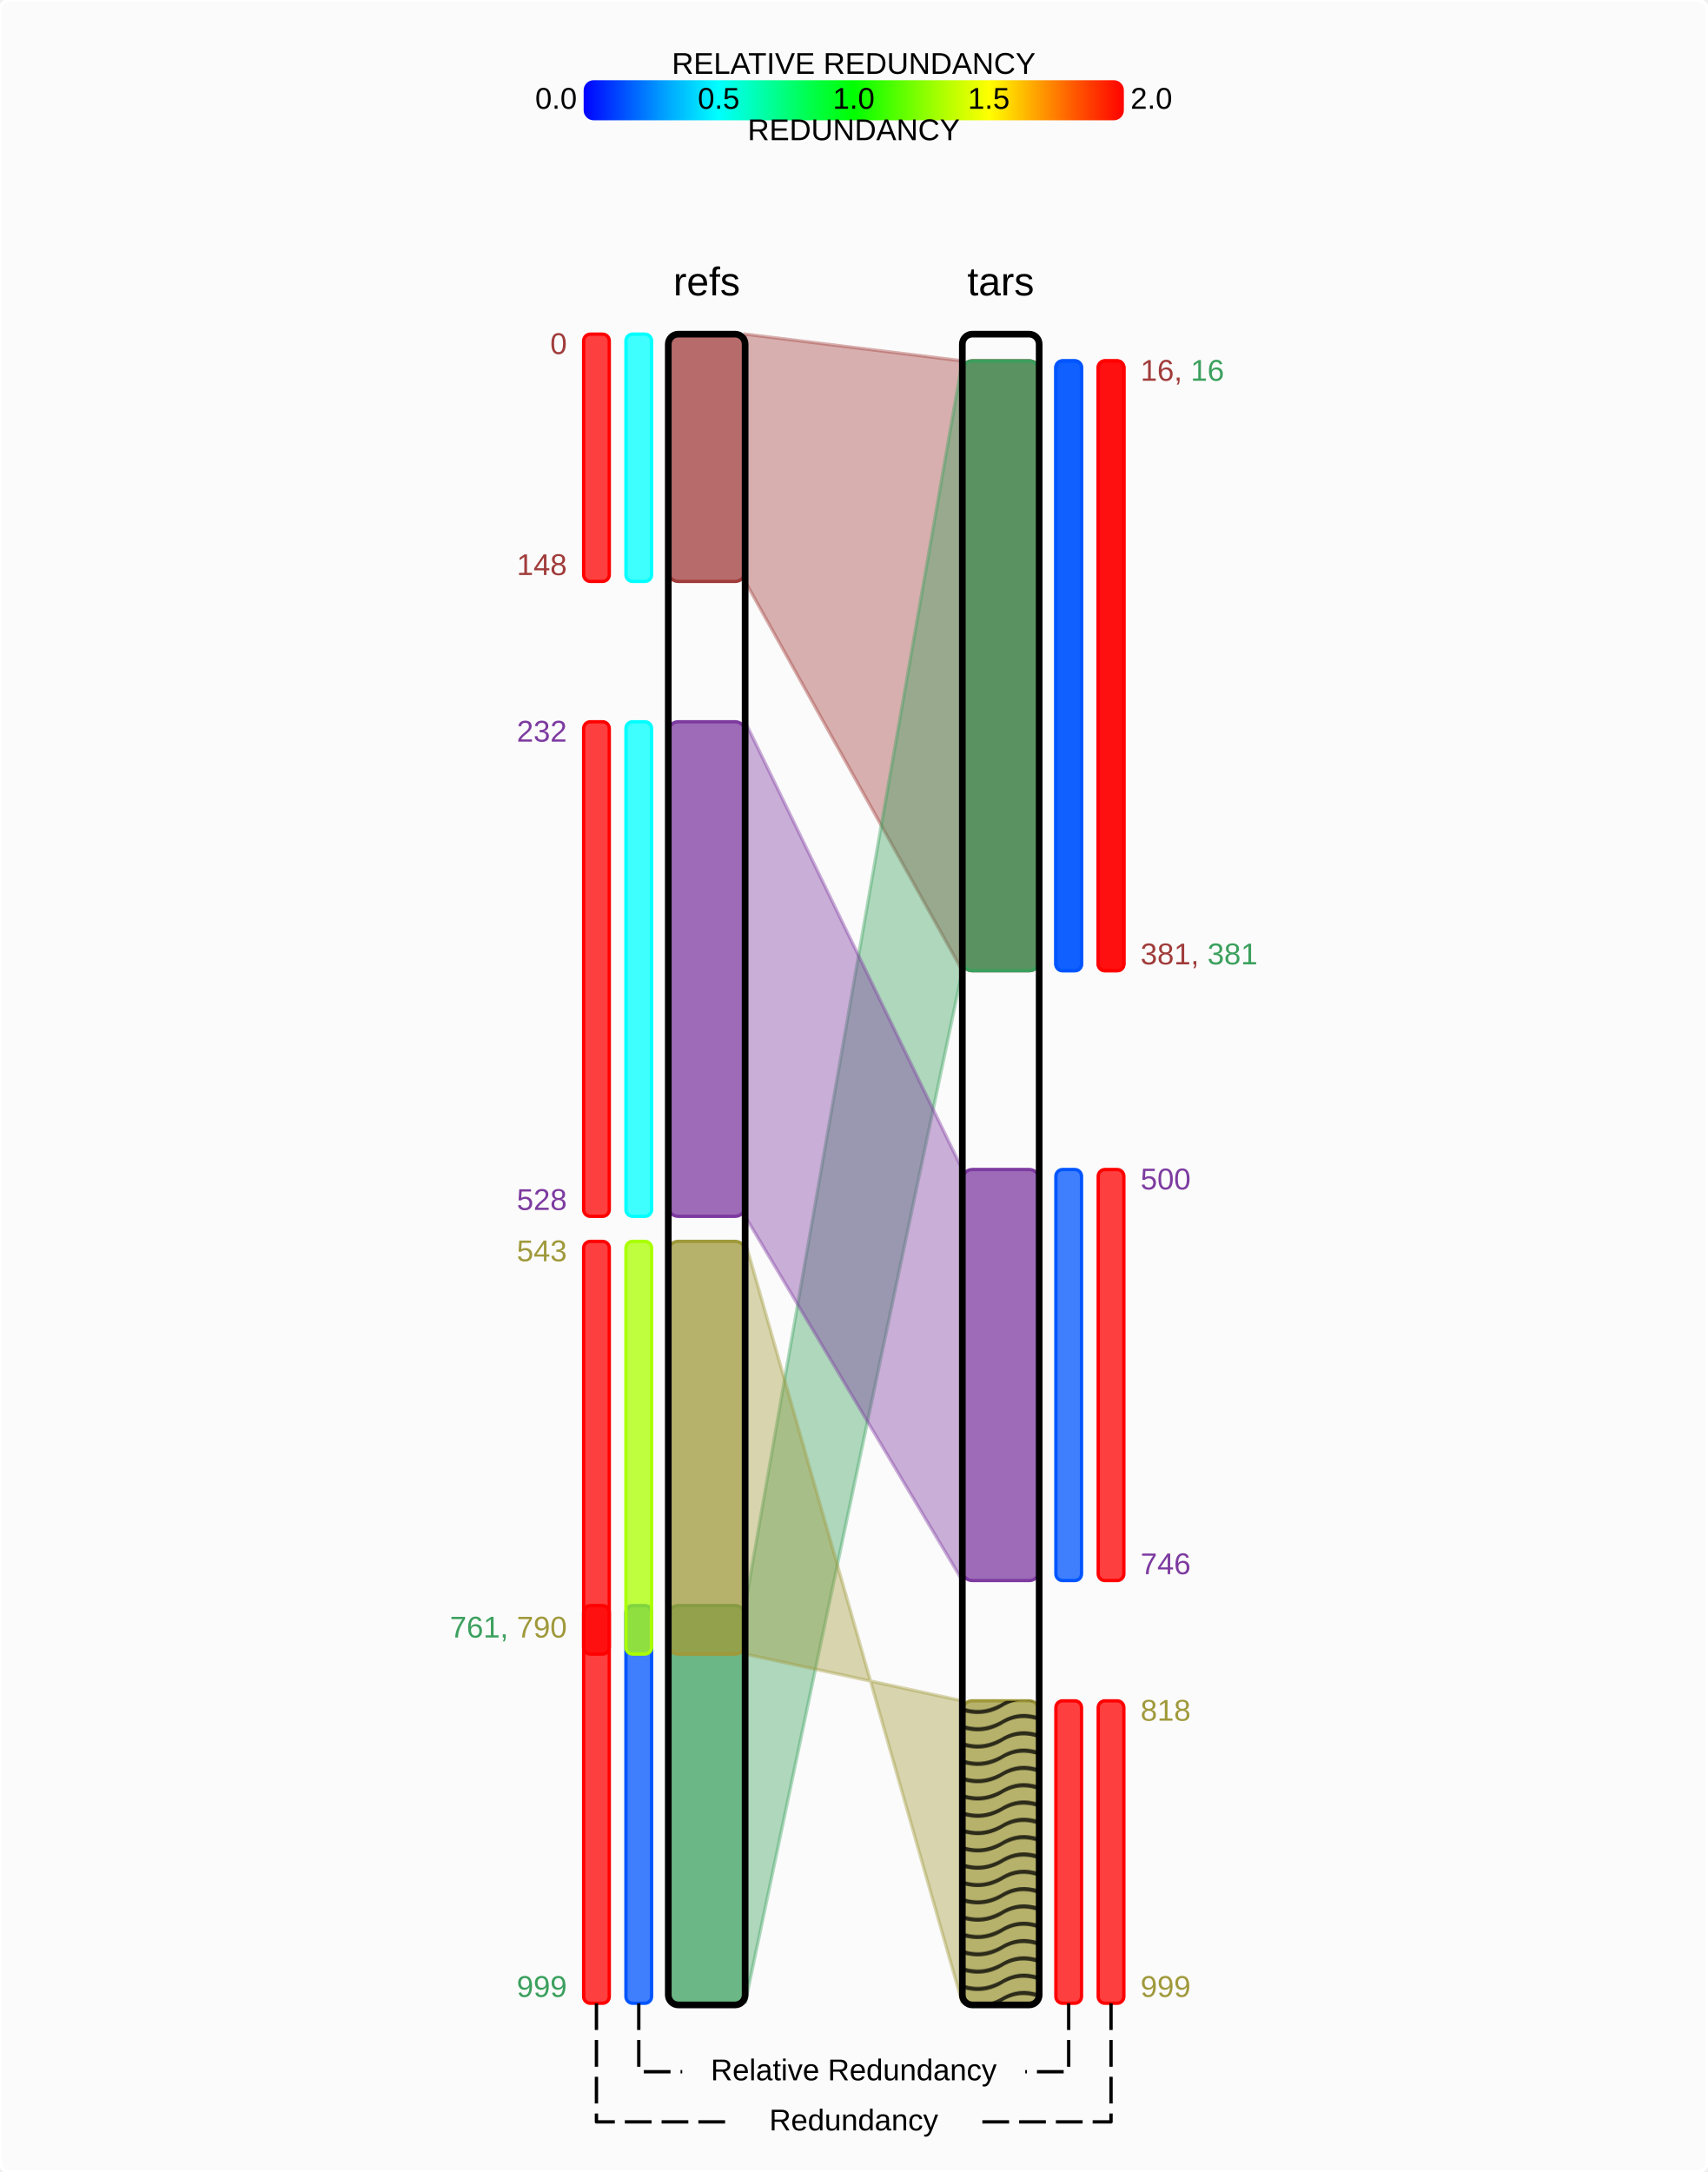
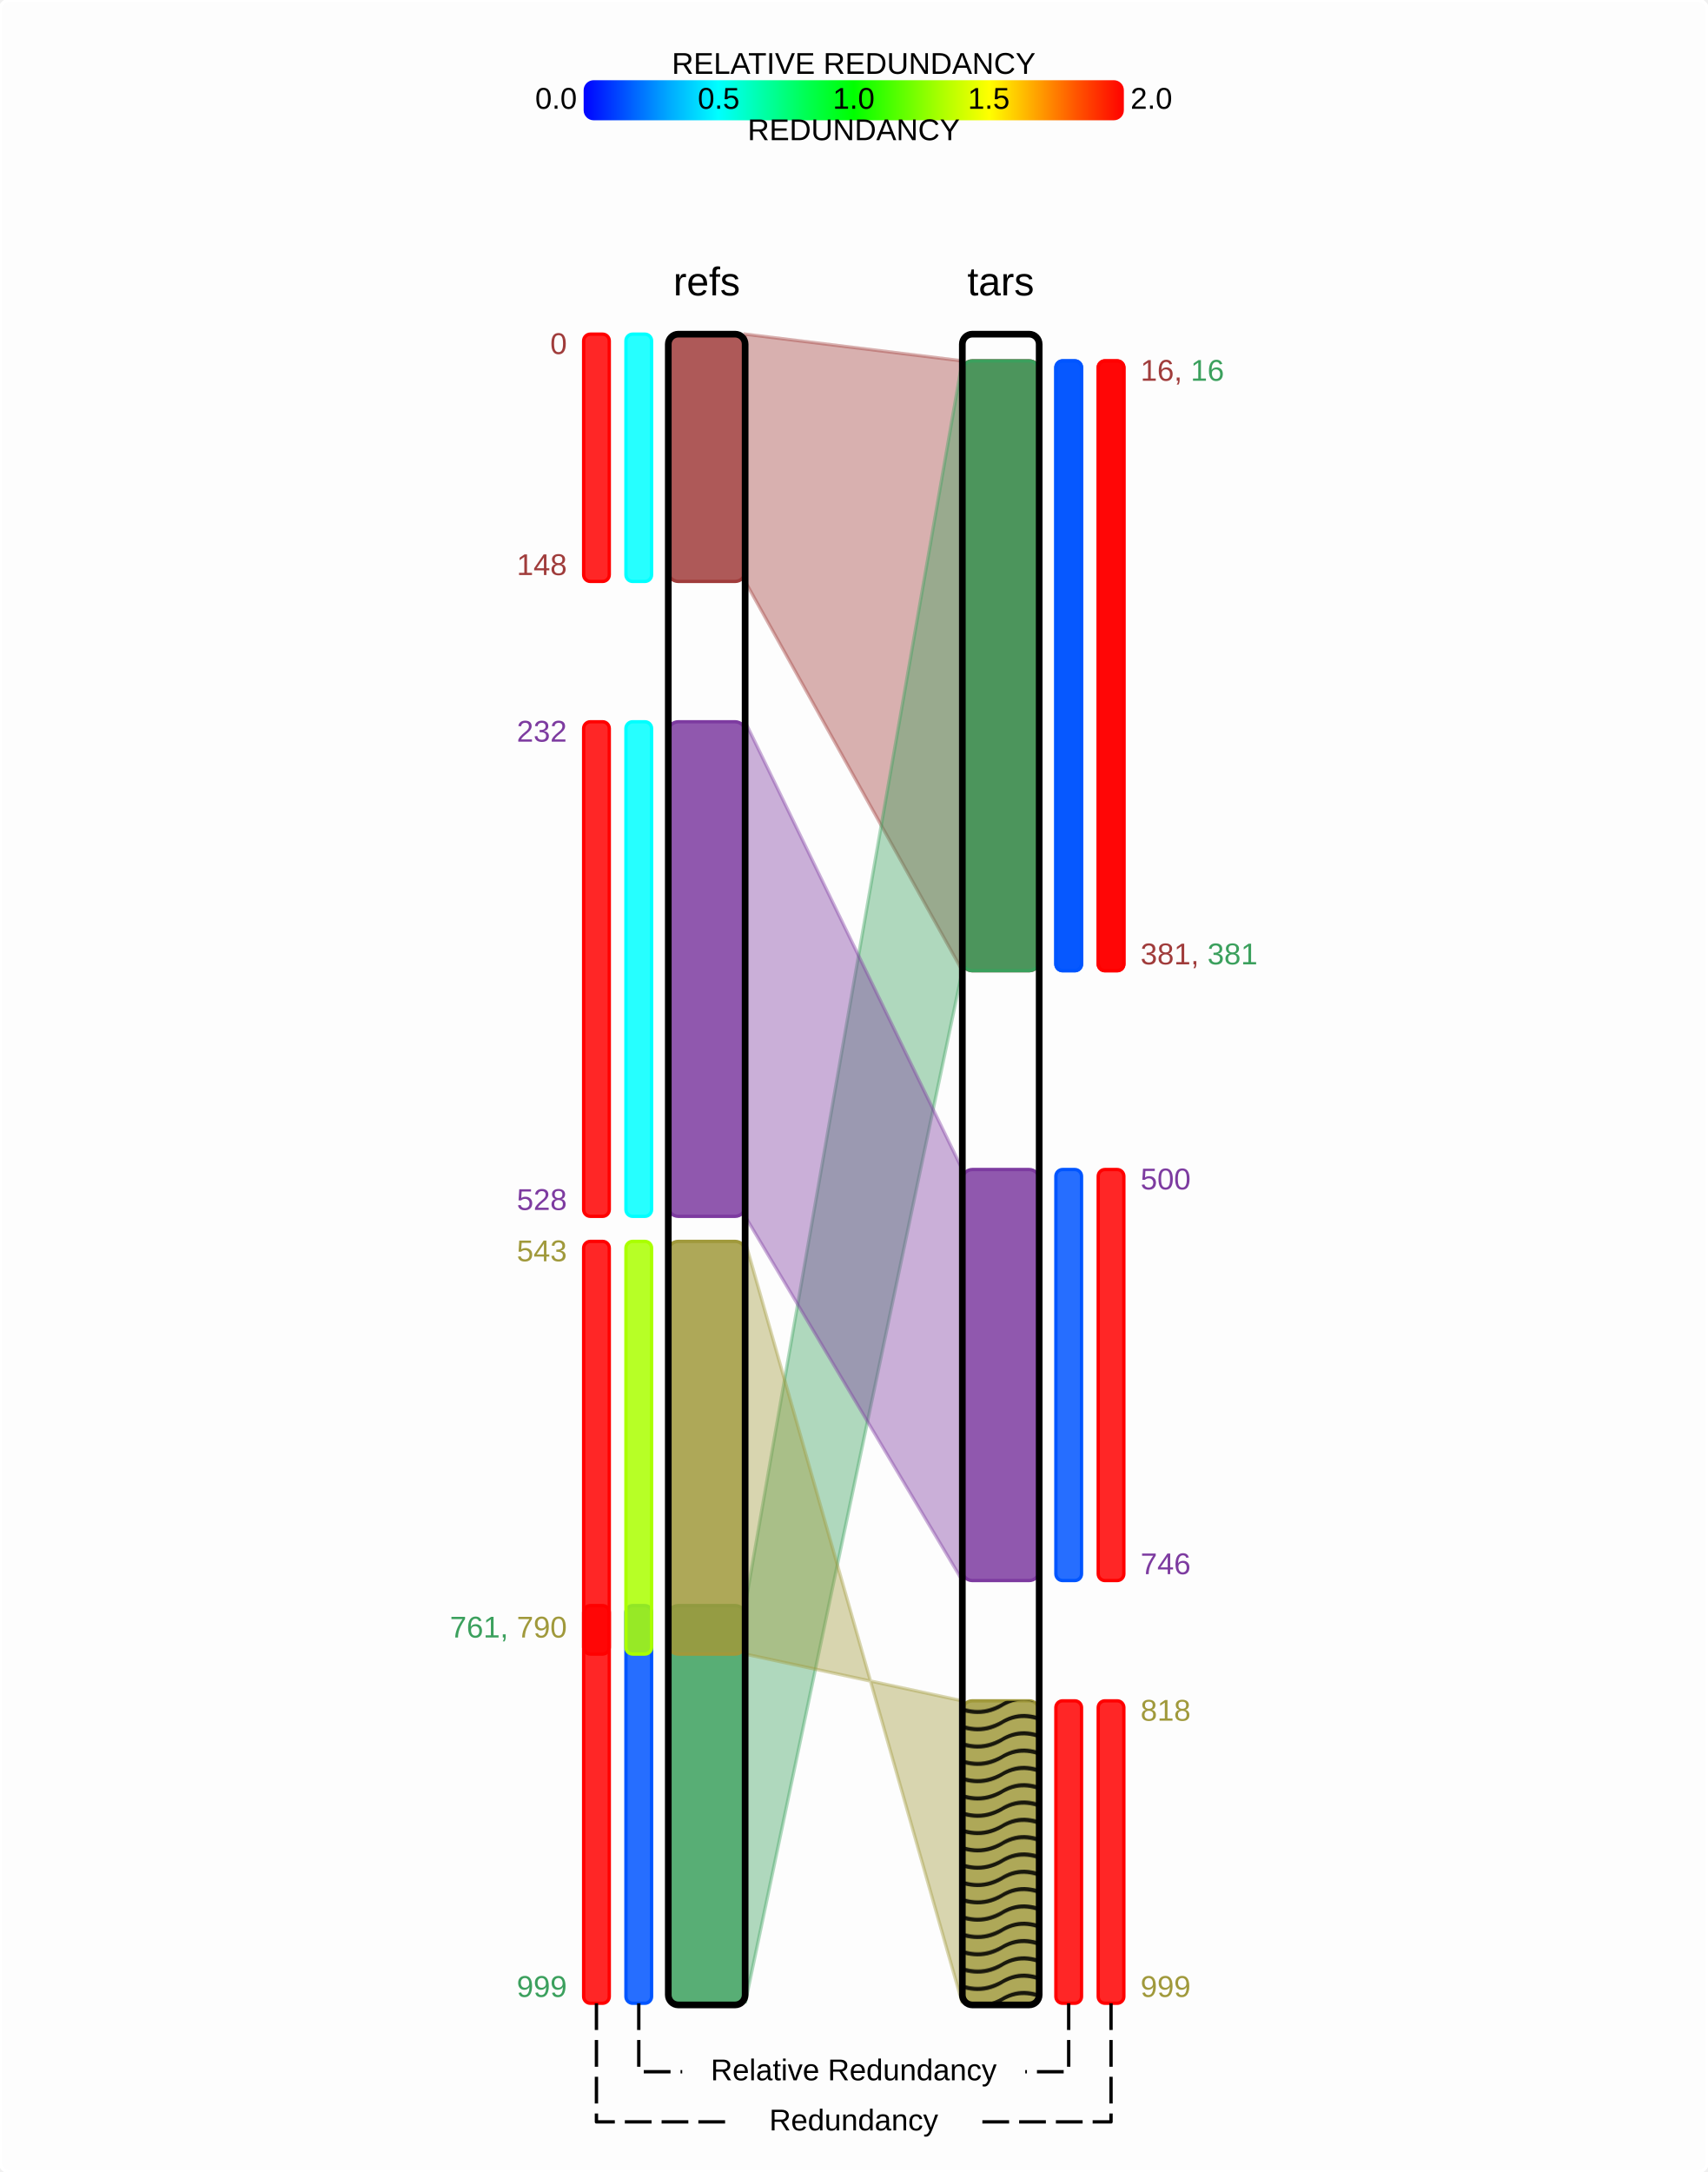
<svg xmlns="http://www.w3.org/2000/svg" width="511" height="650" id="svg2" version="1.1">
  <g id="layer1">
    <defs id="defs6211">
      <pattern id="Polkadots-large" patternTransform="translate(0,0)scale(10,10)" height="10" width="10" patternUnits="userSpaceOnUse">
        <circle id="circle4936" r="0.45" cy="0.810" cx="2.567" style="fill:black;stroke:none" />
        <circle id="circle4938" r="0.45" cy="2.33" cx="3.048" style="fill:black;stroke:none" />
        <circle id="circle4940" r="0.45" cy="2.415" cx="4.418" style="fill:black;stroke:none" />
        <circle id="circle4942" r="0.45" cy="3.029" cx="1.844" style="fill:black;stroke:none" />
        <circle id="circle4944" r="0.45" cy="1.363" cx="6.08" style="fill:black;stroke:none" />
        <circle id="circle4946" r="0.45" cy="4.413" cx="5.819" style="fill:black;stroke:none" />
        <circle id="circle4948" r="0.45" cy="4.048" cx="4.305" style="fill:black;stroke:none" />
        <circle id="circle4950" r="0.45" cy="3.045" cx="5.541" style="fill:black;stroke:none" />
        <circle id="circle4952" r="0.45" cy="5.527" cx="4.785" style="fill:black;stroke:none" />
        <circle id="circle4954" r="0.45" cy="5.184" cx="2.667" style="fill:black;stroke:none" />
        <circle id="circle4956" r="0.45" cy="1.448" cx="7.965" style="fill:black;stroke:none" />
        <circle id="circle4958" r="0.45" cy="5.049" cx="7.047" style="fill:black;stroke:none" />
        <circle id="circle4960" r="0.45" cy="0.895" cx="4.340" style="fill:black;stroke:none" />
        <circle id="circle4962" r="0.45" cy="0.340" cx="7.125" style="fill:black;stroke:none" />
        <circle id="circle4964" r="0.45" cy="1.049" cx="9.553" style="fill:black;stroke:none" />
        <circle id="circle4966" r="0.45" cy="2.689" cx="7.006" style="fill:black;stroke:none" />
        <circle id="circle4968" r="0.45" cy="2.689" cx="8.909" style="fill:black;stroke:none" />
        <circle id="circle4970" r="0.45" cy="4.407" cx="9.315" style="fill:black;stroke:none" />
        <circle id="circle4972" r="0.45" cy="3.870" cx="7.820" style="fill:black;stroke:none" />
        <circle id="circle4974" r="0.45" cy="5.948" cx="8.270" style="fill:black;stroke:none" />
        <circle id="circle4976" r="0.45" cy="7.428" cx="7.973" style="fill:black;stroke:none" />
        <circle id="circle4978" r="0.45" cy="8.072" cx="9.342" style="fill:black;stroke:none" />
        <circle id="circle4980" r="0.45" cy="9.315" cx="8.206" style="fill:black;stroke:none" />
        <circle id="circle4982" r="0.45" cy="9.475" cx="9.682" style="fill:black;stroke:none" />
        <circle id="circle4984" r="0.45" cy="6.186" cx="9.688" style="fill:black;stroke:none" />
        <circle id="circle4986" r="0.45" cy="6.296" cx="3.379" style="fill:black;stroke:none" />
        <circle id="circle4988" r="0.45" cy="8.204" cx="2.871" style="fill:black;stroke:none" />
        <circle id="circle4990" r="0.45" cy="8.719" cx="4.59" style="fill:black;stroke:none" />
        <circle id="circle4992" r="0.45" cy="9.671" cx="3.181" style="fill:black;stroke:none" />
        <circle id="circle4994" r="0.45" cy="7.315" cx="5.734" style="fill:black;stroke:none" />
        <circle id="circle4996" r="0.45" cy="6.513" cx="6.707" style="fill:black;stroke:none" />
        <circle id="circle4998" r="0.45" cy="9.670" cx="5.730" style="fill:black;stroke:none" />
        <circle id="circle5000" r="0.45" cy="8.373" cx="6.535" style="fill:black;stroke:none" />
        <circle id="circle5002" r="0.45" cy="7.154" cx="4.37" style="fill:black;stroke:none" />
        <circle id="circle5004" r="0.45" cy="7.25" cx="0.622" style="fill:black;stroke:none" />
        <circle id="circle5006" r="0.45" cy="5.679" cx="0.831" style="fill:black;stroke:none" />
        <circle id="circle5008" r="0.45" cy="8.519" cx="1.257" style="fill:black;stroke:none" />
        <circle id="circle5010" r="0.45" cy="6.877" cx="1.989" style="fill:black;stroke:none" />
        <circle id="circle5012" r="0.45" cy="3.181" cx="0.374" style="fill:black;stroke:none" />
        <circle id="circle5014" r="0.45" cy="1.664" cx="1.166" style="fill:black;stroke:none" />
        <circle id="circle5016" r="0.45" cy="0.093" cx="1.151" style="fill:black;stroke:none" />
        <circle id="circle5018" r="0.45" cy="10.093" cx="1.151" style="fill:black;stroke:none" />
        <circle id="circle5020" r="0.45" cy="4.451" cx="1.302" style="fill:black;stroke:none" />
        <circle id="circle5022" r="0.45" cy="3.763" cx="3.047" style="fill:black;stroke:none" />
      </pattern>
    </defs>
    <defs id="ffff">
      <pattern id="Wavy" height="5.181" width="30.0" patternUnits="userSpaceOnUse">
        <path id="path5114" d="M 7.597,0.061 C 5.079,-0.187 2.656,0.302 -0.01,1.788 L -0.01,3.061 C 2.773,1.431 5.173,1.052 7.472,1.280 C 9.770,1.508 11.969,2.361 14.253,3.218 C 18.820,4.931 23.804,6.676 30.066,3.061 L 30.062,1.788 C 23.622,5.497 19.246,3.770 14.691,2.061 C 12.413,1.207 10.115,0.311 7.597,0.061 z " style="fill:black;stroke:none;" />
      </pattern>
    </defs>
    <defs id="ffff">
      <pattern id="WavyWhite" height="5.181" width="30.0" patternUnits="userSpaceOnUse">
        <path id="path5114" d="M 7.597,0.061 C 5.079,-0.187 2.656,0.302 -0.01,1.788 L -0.01,3.061 C 2.773,1.431 5.173,1.052 7.472,1.280 C 9.770,1.508 11.969,2.361 14.253,3.218 C 18.820,4.931 23.804,6.676 30.066,3.061 L 30.062,1.788 C 23.622,5.497 19.246,3.770 14.691,2.061 C 12.413,1.207 10.115,0.311 7.597,0.061 z " style="fill:white;stroke:none;" />
      </pattern>
    </defs>
    <defs id="defs6219">
      <pattern id="xtrace" height="20.0" width="20.0" patternUnits="userSpaceOnUse">
        <path style="fill:#000000;stroke:#000000;stroke-width:0.30;stroke-linecap:butt;stroke-linejoin:miter;stroke-opacity:1;stroke-miterlimit:0;stroke-dasharray:none;fill-opacity:1" d="m 0.0,10.0 25,-25.0 0,5 -25,25 z" id="path7213" />
        <path style="fill:#000000;fill-opacity:1;stroke:#000000;stroke-width:0.30;stroke-linecap:butt;stroke-linejoin:miter;stroke-miterlimit:0;stroke-opacity:1;stroke-dasharray:none" d="m 0.0,30.0 25,-25.0 0,5 -25,25 z" id="path7213-8" />
        <path style="fill:#000000;fill-opacity:1;stroke:#000000;stroke-width:0.30;stroke-linecap:butt;stroke-linejoin:miter;stroke-miterlimit:0;stroke-opacity:1;stroke-dasharray:none" d="m 0.0,50.0 25,-25.0 0,5 -25,25 z" id="path7213-9" />
        <path style="fill:#000000;fill-opacity:1;stroke:#000000;stroke-width:0.30;stroke-linecap:butt;stroke-linejoin:miter;stroke-miterlimit:0;stroke-opacity:1;stroke-dasharray:none" d="m 0.0,70.0 25,-25.0 0,5 -25,25 z" id="path7213-10" />
        <path style="fill:#000000;fill-opacity:1;stroke:#000000;stroke-width:0.30;stroke-linecap:butt;stroke-linejoin:miter;stroke-miterlimit:0;stroke-opacity:1;stroke-dasharray:none" d="m 0.0,90.0 25,-25.0 0,5 -25,25 z" id="path7213-11" />
        <path style="fill:#000000;fill-opacity:1;stroke:#000000;stroke-width:0.30;stroke-linecap:butt;stroke-linejoin:miter;stroke-miterlimit:0;stroke-opacity:1;stroke-dasharray:none" d="m m 0.0,110.0 25,-25.0 0,05 -25,25 z" id="path7213-12" />
      </pattern>
    </defs>
    <defs id="defs4">
      <pattern id="dallas" patternTransform="translate(106.5938,206.9062)" height="4.75" width="4.75" patternUnits="userSpaceOnUse">
        <path style="fill:none;stroke:#000000;stroke-width:1;stroke-linecap:butt;stroke-linejoin:miter;stroke-miterlimit:0;stroke-opacity:1;stroke-dasharray:none" d="m -0.008,2.376 4.763,0" id="path2985" />
        <path style="fill:none;stroke:#000000;stroke-width:1;stroke-linecap:butt;stroke-linejoin:miter;stroke-miterlimit:0;stroke-opacity:1;stroke-dasharray:none" d="m 2.373,-0.006 0,4.763" id="path2985-1" />
      </pattern>
    </defs>
    <defs id="defs4">
      <pattern id="lineX" patternTransform="translate(106.5938,206.9062)" height="4.75" width="4.75" patternUnits="userSpaceOnUse">
        <path style="fill:none;stroke:#000000;stroke-width:1;stroke-linecap:butt;stroke-linejoin:miter;stroke-miterlimit:0;stroke-opacity:1;stroke-dasharray:none" d="m -0.008,2.376 4.763,0" id="path2985" />
      </pattern>
    </defs>
    <defs id="defs4">
      <pattern id="stripeX" patternTransform="translate(106.5938,206.9062)" height="4.75" width="4.75" patternUnits="userSpaceOnUse">
        <path style="fill:none;stroke:#000000;stroke-width:1;stroke-linecap:butt;stroke-linejoin:miter;stroke-miterlimit:0;stroke-opacity:1;stroke-dasharray:none" d="m 2.373,-0.006 0,4.763" id="path2985-1" />
      </pattern>
    </defs>
-     <rect style="fill:white;stroke:white;fill-opacity:0.75;stroke-width:1;stroke-miterlimit:4;stroke-dasharray:none" id="rect3777" width="511.00" height="650.00" x="0.00" y="0.00" ry="3" />
+     <rect style="fill:white;stroke:white;fill-opacity:0.85;stroke-width:1;stroke-miterlimit:4;stroke-dasharray:none" id="rect3777" width="511.00" height="650.00" x="0.00" y="0.00" ry="3" />
    <text id="211.50000085.000000" x="211.50" y="85.00" dominant-baseline="middle" transform="" style="font-size:12px;font-style:normal;font-variant:normal;font-weight:normal;font-stretch:normal;fill:black;fill-opacity:1;text-align:start;line-height:125%%;writing-mode:lr-tb;text-anchor:middle;font-family:Arial;-inkscape-font-specification:Arial">refs</text>
    <text id="299.50000085.000000" x="299.50" y="85.00" dominant-baseline="middle" transform="" style="font-size:12px;font-style:normal;font-variant:normal;font-weight:normal;font-stretch:normal;fill:black;fill-opacity:1;text-align:start;line-height:125%%;writing-mode:lr-tb;text-anchor:middle;font-family:Arial;-inkscape-font-specification:Arial">tars</text>
    <text id="169.666667100.000000" x="169.67" y="100.00" dominant-baseline="text-before-edge" transform="" style="font-size:9px;font-style:normal;font-variant:normal;font-weight:normal;font-stretch:normal;fill:black;fill-opacity:1;text-align:start;line-height:125%%;writing-mode:lr-tb;text-anchor:end;font-family:Arial;-inkscape-font-specification:Arial">
      <tspan id="0" style="fill:#A03C3B">0</tspan>
    </text>
    <text id="169.666667174.000000" x="169.67" y="174.00" dominant-baseline="text-after-edge" transform="" style="font-size:9px;font-style:normal;font-variant:normal;font-weight:normal;font-stretch:normal;fill:black;fill-opacity:1;text-align:start;line-height:125%%;writing-mode:lr-tb;text-anchor:end;font-family:Arial;-inkscape-font-specification:Arial">
      <tspan id="0" style="fill:#A03C3B">148</tspan>
    </text>
    <text id="169.666667216.000000" x="169.67" y="216.00" dominant-baseline="text-before-edge" transform="" style="font-size:9px;font-style:normal;font-variant:normal;font-weight:normal;font-stretch:normal;fill:black;fill-opacity:1;text-align:start;line-height:125%%;writing-mode:lr-tb;text-anchor:end;font-family:Arial;-inkscape-font-specification:Arial">
      <tspan id="2" style="fill:#7D3BA0">232</tspan>
    </text>
    <text id="169.666667364.000000" x="169.67" y="364.00" dominant-baseline="text-after-edge" transform="" style="font-size:9px;font-style:normal;font-variant:normal;font-weight:normal;font-stretch:normal;fill:black;fill-opacity:1;text-align:start;line-height:125%%;writing-mode:lr-tb;text-anchor:end;font-family:Arial;-inkscape-font-specification:Arial">
      <tspan id="2" style="fill:#7D3BA0">528</tspan>
    </text>
    <text id="169.666667371.500000" x="169.67" y="371.50" dominant-baseline="text-before-edge" transform="" style="font-size:9px;font-style:normal;font-variant:normal;font-weight:normal;font-stretch:normal;fill:black;fill-opacity:1;text-align:start;line-height:125%%;writing-mode:lr-tb;text-anchor:end;font-family:Arial;-inkscape-font-specification:Arial">
      <tspan id="26" style="fill:#A0993B">543</tspan>
    </text>
    <text id="169.666667487.500000" x="169.67" y="487.50" dominant-baseline="middle" transform="" style="font-size:9px;font-style:normal;font-variant:normal;font-weight:normal;font-stretch:normal;fill:black;fill-opacity:1;text-align:start;line-height:125%%;writing-mode:lr-tb;text-anchor:end;font-family:Arial;-inkscape-font-specification:Arial">
      <tspan id="1" style="fill:#3BA05D">761, </tspan>
      <tspan id="26" style="fill:#A0993B">790</tspan>
    </text>
    <text id="169.666667599.500000" x="169.67" y="599.50" dominant-baseline="text-after-edge" transform="" style="font-size:9px;font-style:normal;font-variant:normal;font-weight:normal;font-stretch:normal;fill:black;fill-opacity:1;text-align:start;line-height:125%%;writing-mode:lr-tb;text-anchor:end;font-family:Arial;-inkscape-font-specification:Arial">
      <tspan id="1" style="fill:#3BA05D">999</tspan>
    </text>
    <text id="341.333333108.000000" x="341.33" y="108.00" dominant-baseline="text-before-edge" transform="" style="font-size:9px;font-style:normal;font-variant:normal;font-weight:normal;font-stretch:normal;fill:black;fill-opacity:1;text-align:start;line-height:125%%;writing-mode:lr-tb;text-anchor:start;font-family:Arial;-inkscape-font-specification:Arial">
      <tspan id="0" style="fill:#A03C3B">16, </tspan>
      <tspan id="1" style="fill:#3BA05D">16</tspan>
    </text>
    <text id="341.333333290.500000" x="341.33" y="290.50" dominant-baseline="text-after-edge" transform="" style="font-size:9px;font-style:normal;font-variant:normal;font-weight:normal;font-stretch:normal;fill:black;fill-opacity:1;text-align:start;line-height:125%%;writing-mode:lr-tb;text-anchor:start;font-family:Arial;-inkscape-font-specification:Arial">
      <tspan id="0" style="fill:#A03C3B">381, </tspan>
      <tspan id="1" style="fill:#3BA05D">381</tspan>
    </text>
    <text id="341.333333350.000000" x="341.33" y="350.00" dominant-baseline="text-before-edge" transform="" style="font-size:9px;font-style:normal;font-variant:normal;font-weight:normal;font-stretch:normal;fill:black;fill-opacity:1;text-align:start;line-height:125%%;writing-mode:lr-tb;text-anchor:start;font-family:Arial;-inkscape-font-specification:Arial">
      <tspan id="2" style="fill:#7D3BA0">500</tspan>
    </text>
    <text id="341.333333473.000000" x="341.33" y="473.00" dominant-baseline="text-after-edge" transform="" style="font-size:9px;font-style:normal;font-variant:normal;font-weight:normal;font-stretch:normal;fill:black;fill-opacity:1;text-align:start;line-height:125%%;writing-mode:lr-tb;text-anchor:start;font-family:Arial;-inkscape-font-specification:Arial">
      <tspan id="2" style="fill:#7D3BA0">746</tspan>
    </text>
    <text id="341.333333509.000000" x="341.33" y="509.00" dominant-baseline="text-before-edge" transform="" style="font-size:9px;font-style:normal;font-variant:normal;font-weight:normal;font-stretch:normal;fill:black;fill-opacity:1;text-align:start;line-height:125%%;writing-mode:lr-tb;text-anchor:start;font-family:Arial;-inkscape-font-specification:Arial">
      <tspan id="26" style="fill:#A0993B">818</tspan>
    </text>
    <text id="341.333333599.500000" x="341.33" y="599.50" dominant-baseline="text-after-edge" transform="" style="font-size:9px;font-style:normal;font-variant:normal;font-weight:normal;font-stretch:normal;fill:black;fill-opacity:1;text-align:start;line-height:125%%;writing-mode:lr-tb;text-anchor:start;font-family:Arial;-inkscape-font-specification:Arial">
      <tspan id="26" style="fill:#A0993B">999</tspan>
    </text>
-     <rect style="fill:#A03C3B;stroke:#A03C3B;fill-opacity:0.75;stroke-width:1;stroke-miterlimit:4;stroke-dasharray:none" id="rect3777" width="23.00" height="74.00" x="200.00" y="100.00" ry="3" />
-     <rect style="fill:#00ffff;stroke:#00ffff;fill-opacity:0.75;stroke-width:1;stroke-miterlimit:4;stroke-dasharray:none" id="rect3777" width="7.67" height="74.00" x="187.33" y="100.00" ry="2" />
-     <rect style="fill:#ff0000;stroke:#ff0000;fill-opacity:0.75;stroke-width:1;stroke-miterlimit:4;stroke-dasharray:none" id="rect3777" width="7.67" height="74.00" x="174.67" y="100.00" ry="2" />
-     <rect style="fill:#A03C3B;stroke:#A03C3B;fill-opacity:0.75;stroke-width:1;stroke-miterlimit:4;stroke-dasharray:none" id="rect3777" width="23.00" height="182.50" x="288.00" y="108.00" ry="3" />
-     <rect style="fill:#0055ff;stroke:#0055ff;fill-opacity:0.75;stroke-width:1;stroke-miterlimit:4;stroke-dasharray:none" id="rect3777" width="7.67" height="182.50" x="316.00" y="108.00" ry="2" />
-     <rect style="fill:#ff0000;stroke:#ff0000;fill-opacity:0.75;stroke-width:1;stroke-miterlimit:4;stroke-dasharray:none" id="rect3777" width="7.67" height="182.50" x="328.67" y="108.00" ry="2" />
+     <rect style="fill:#A03C3B;stroke:#A03C3B;fill-opacity:0.85;stroke-width:1;stroke-miterlimit:4;stroke-dasharray:none" id="rect3777" width="23.00" height="74.00" x="200.00" y="100.00" ry="3" />
+     <rect style="fill:#00ffff;stroke:#00ffff;fill-opacity:0.85;stroke-width:1;stroke-miterlimit:4;stroke-dasharray:none" id="rect3777" width="7.67" height="74.00" x="187.33" y="100.00" ry="2" />
+     <rect style="fill:#ff0000;stroke:#ff0000;fill-opacity:0.85;stroke-width:1;stroke-miterlimit:4;stroke-dasharray:none" id="rect3777" width="7.67" height="74.00" x="174.67" y="100.00" ry="2" />
+     <rect style="fill:#A03C3B;stroke:#A03C3B;fill-opacity:0.85;stroke-width:1;stroke-miterlimit:4;stroke-dasharray:none" id="rect3777" width="23.00" height="182.50" x="288.00" y="108.00" ry="3" />
+     <rect style="fill:#0055ff;stroke:#0055ff;fill-opacity:0.85;stroke-width:1;stroke-miterlimit:4;stroke-dasharray:none" id="rect3777" width="7.67" height="182.50" x="316.00" y="108.00" ry="2" />
+     <rect style="fill:#ff0000;stroke:#ff0000;fill-opacity:0.85;stroke-width:1;stroke-miterlimit:4;stroke-dasharray:none" id="rect3777" width="7.67" height="182.50" x="328.67" y="108.00" ry="2" />
    <polygon points="223.00,100.00 223.00,174.00 288.00,290.50 288.00,108.00" style="fill:#A03C3B;stroke:#A03C3B;stroke-width:1;stroke-opacity:0.4;fill-opacity:0.4" />
-     <rect style="fill:#3BA05D;stroke:#3BA05D;fill-opacity:0.75;stroke-width:1;stroke-miterlimit:4;stroke-dasharray:none" id="rect3777" width="23.00" height="119.00" x="200.00" y="480.50" ry="3" />
-     <rect style="fill:#0055ff;stroke:#0055ff;fill-opacity:0.75;stroke-width:1;stroke-miterlimit:4;stroke-dasharray:none" id="rect3777" width="7.67" height="119.00" x="187.33" y="480.50" ry="2" />
-     <rect style="fill:#ff0000;stroke:#ff0000;fill-opacity:0.75;stroke-width:1;stroke-miterlimit:4;stroke-dasharray:none" id="rect3777" width="7.67" height="119.00" x="174.67" y="480.50" ry="2" />
-     <rect style="fill:#3BA05D;stroke:#3BA05D;fill-opacity:0.75;stroke-width:1;stroke-miterlimit:4;stroke-dasharray:none" id="rect3777" width="23.00" height="182.50" x="288.00" y="108.00" ry="3" />
-     <rect style="fill:#0055ff;stroke:#0055ff;fill-opacity:0.75;stroke-width:1;stroke-miterlimit:4;stroke-dasharray:none" id="rect3777" width="7.67" height="182.50" x="316.00" y="108.00" ry="2" />
-     <rect style="fill:#ff0000;stroke:#ff0000;fill-opacity:0.75;stroke-width:1;stroke-miterlimit:4;stroke-dasharray:none" id="rect3777" width="7.67" height="182.50" x="328.67" y="108.00" ry="2" />
+     <rect style="fill:#3BA05D;stroke:#3BA05D;fill-opacity:0.85;stroke-width:1;stroke-miterlimit:4;stroke-dasharray:none" id="rect3777" width="23.00" height="119.00" x="200.00" y="480.50" ry="3" />
+     <rect style="fill:#0055ff;stroke:#0055ff;fill-opacity:0.85;stroke-width:1;stroke-miterlimit:4;stroke-dasharray:none" id="rect3777" width="7.67" height="119.00" x="187.33" y="480.50" ry="2" />
+     <rect style="fill:#ff0000;stroke:#ff0000;fill-opacity:0.85;stroke-width:1;stroke-miterlimit:4;stroke-dasharray:none" id="rect3777" width="7.67" height="119.00" x="174.67" y="480.50" ry="2" />
+     <rect style="fill:#3BA05D;stroke:#3BA05D;fill-opacity:0.85;stroke-width:1;stroke-miterlimit:4;stroke-dasharray:none" id="rect3777" width="23.00" height="182.50" x="288.00" y="108.00" ry="3" />
+     <rect style="fill:#0055ff;stroke:#0055ff;fill-opacity:0.85;stroke-width:1;stroke-miterlimit:4;stroke-dasharray:none" id="rect3777" width="7.67" height="182.50" x="316.00" y="108.00" ry="2" />
+     <rect style="fill:#ff0000;stroke:#ff0000;fill-opacity:0.85;stroke-width:1;stroke-miterlimit:4;stroke-dasharray:none" id="rect3777" width="7.67" height="182.50" x="328.67" y="108.00" ry="2" />
    <polygon points="223.00,480.50 223.00,599.50 288.00,290.50 288.00,108.00" style="fill:#3BA05D;stroke:#3BA05D;stroke-width:1;stroke-opacity:0.4;fill-opacity:0.4" />
-     <rect style="fill:#7D3BA0;stroke:#7D3BA0;fill-opacity:0.75;stroke-width:1;stroke-miterlimit:4;stroke-dasharray:none" id="rect3777" width="23.00" height="148.00" x="200.00" y="216.00" ry="3" />
-     <rect style="fill:#00ffff;stroke:#00ffff;fill-opacity:0.75;stroke-width:1;stroke-miterlimit:4;stroke-dasharray:none" id="rect3777" width="7.67" height="148.00" x="187.33" y="216.00" ry="2" />
-     <rect style="fill:#ff0000;stroke:#ff0000;fill-opacity:0.75;stroke-width:1;stroke-miterlimit:4;stroke-dasharray:none" id="rect3777" width="7.67" height="148.00" x="174.67" y="216.00" ry="2" />
-     <rect style="fill:#7D3BA0;stroke:#7D3BA0;fill-opacity:0.75;stroke-width:1;stroke-miterlimit:4;stroke-dasharray:none" id="rect3777" width="23.00" height="123.00" x="288.00" y="350.00" ry="3" />
-     <rect style="fill:#0055ff;stroke:#0055ff;fill-opacity:0.75;stroke-width:1;stroke-miterlimit:4;stroke-dasharray:none" id="rect3777" width="7.67" height="123.00" x="316.00" y="350.00" ry="2" />
-     <rect style="fill:#ff0000;stroke:#ff0000;fill-opacity:0.75;stroke-width:1;stroke-miterlimit:4;stroke-dasharray:none" id="rect3777" width="7.67" height="123.00" x="328.67" y="350.00" ry="2" />
+     <rect style="fill:#7D3BA0;stroke:#7D3BA0;fill-opacity:0.85;stroke-width:1;stroke-miterlimit:4;stroke-dasharray:none" id="rect3777" width="23.00" height="148.00" x="200.00" y="216.00" ry="3" />
+     <rect style="fill:#00ffff;stroke:#00ffff;fill-opacity:0.85;stroke-width:1;stroke-miterlimit:4;stroke-dasharray:none" id="rect3777" width="7.67" height="148.00" x="187.33" y="216.00" ry="2" />
+     <rect style="fill:#ff0000;stroke:#ff0000;fill-opacity:0.85;stroke-width:1;stroke-miterlimit:4;stroke-dasharray:none" id="rect3777" width="7.67" height="148.00" x="174.67" y="216.00" ry="2" />
+     <rect style="fill:#7D3BA0;stroke:#7D3BA0;fill-opacity:0.85;stroke-width:1;stroke-miterlimit:4;stroke-dasharray:none" id="rect3777" width="23.00" height="123.00" x="288.00" y="350.00" ry="3" />
+     <rect style="fill:#0055ff;stroke:#0055ff;fill-opacity:0.85;stroke-width:1;stroke-miterlimit:4;stroke-dasharray:none" id="rect3777" width="7.67" height="123.00" x="316.00" y="350.00" ry="2" />
+     <rect style="fill:#ff0000;stroke:#ff0000;fill-opacity:0.85;stroke-width:1;stroke-miterlimit:4;stroke-dasharray:none" id="rect3777" width="7.67" height="123.00" x="328.67" y="350.00" ry="2" />
    <polygon points="223.00,216.00 223.00,364.00 288.00,473.00 288.00,350.00" style="fill:#7D3BA0;stroke:#7D3BA0;stroke-width:1;stroke-opacity:0.4;fill-opacity:0.4" />
-     <rect style="fill:#A0993B;stroke:#A0993B;fill-opacity:0.75;stroke-width:1;stroke-miterlimit:4;stroke-dasharray:none" id="rect3777" width="23.00" height="123.50" x="200.00" y="371.50" ry="3" />
-     <rect style="fill:#aaff00;stroke:#aaff00;fill-opacity:0.75;stroke-width:1;stroke-miterlimit:4;stroke-dasharray:none" id="rect3777" width="7.67" height="123.50" x="187.33" y="371.50" ry="2" />
-     <rect style="fill:#ff0000;stroke:#ff0000;fill-opacity:0.75;stroke-width:1;stroke-miterlimit:4;stroke-dasharray:none" id="rect3777" width="7.67" height="123.50" x="174.67" y="371.50" ry="2" />
-     <rect style="fill:#A0993B;stroke:#A0993B;fill-opacity:0.75;stroke-width:1;stroke-miterlimit:4;stroke-dasharray:none" id="rect3777" width="23.00" height="90.50" x="288.00" y="509.00" ry="3" />
-     <rect style="fill-opacity:0.75;stroke-width:2;stroke-miterlimit:4;stroke-dasharray:none;fill:url(#Wavy);fill-rule:nonzero;opacity:1;" id="rect6217" width="23.00" height="90.50" x="288.00" y="509.00" ry="3" />
-     <rect style="fill:#ff0000;stroke:#ff0000;fill-opacity:0.75;stroke-width:1;stroke-miterlimit:4;stroke-dasharray:none" id="rect3777" width="7.67" height="90.50" x="316.00" y="509.00" ry="2" />
-     <rect style="fill:#ff0000;stroke:#ff0000;fill-opacity:0.75;stroke-width:1;stroke-miterlimit:4;stroke-dasharray:none" id="rect3777" width="7.67" height="90.50" x="328.67" y="509.00" ry="2" />
+     <rect style="fill:#A0993B;stroke:#A0993B;fill-opacity:0.85;stroke-width:1;stroke-miterlimit:4;stroke-dasharray:none" id="rect3777" width="23.00" height="123.50" x="200.00" y="371.50" ry="3" />
+     <rect style="fill:#aaff00;stroke:#aaff00;fill-opacity:0.85;stroke-width:1;stroke-miterlimit:4;stroke-dasharray:none" id="rect3777" width="7.67" height="123.50" x="187.33" y="371.50" ry="2" />
+     <rect style="fill:#ff0000;stroke:#ff0000;fill-opacity:0.85;stroke-width:1;stroke-miterlimit:4;stroke-dasharray:none" id="rect3777" width="7.67" height="123.50" x="174.67" y="371.50" ry="2" />
+     <rect style="fill:#A0993B;stroke:#A0993B;fill-opacity:0.85;stroke-width:1;stroke-miterlimit:4;stroke-dasharray:none" id="rect3777" width="23.00" height="90.50" x="288.00" y="509.00" ry="3" />
+     <rect style="fill-opacity:0.85;stroke-width:2;stroke-miterlimit:4;stroke-dasharray:none;fill:url(#Wavy);fill-rule:nonzero;opacity:1;" id="rect6217" width="23.00" height="90.50" x="288.00" y="509.00" ry="3" />
+     <rect style="fill:#ff0000;stroke:#ff0000;fill-opacity:0.85;stroke-width:1;stroke-miterlimit:4;stroke-dasharray:none" id="rect3777" width="7.67" height="90.50" x="316.00" y="509.00" ry="2" />
+     <rect style="fill:#ff0000;stroke:#ff0000;fill-opacity:0.85;stroke-width:1;stroke-miterlimit:4;stroke-dasharray:none" id="rect3777" width="7.67" height="90.50" x="328.67" y="509.00" ry="2" />
    <polygon points="223.00,371.50 223.00,495.00 288.00,509.00 288.00,599.50" style="fill:#A0993B;stroke:#A0993B;stroke-width:1;stroke-opacity:0.4;fill-opacity:0.4" />
    <rect style="fill:none;stroke:#000000;stroke-width:2;stroke-linecap:butt;stroke-linejoin:miter;stroke-miterlimit:4;stroke-opacity:1;stroke-dasharray:none" id="rect2985" width="23.00" height="500.00" x="200.00" y="100.00" ry="3" />
    <rect style="fill:none;stroke:#000000;stroke-width:2;stroke-linecap:butt;stroke-linejoin:miter;stroke-miterlimit:4;stroke-opacity:1;stroke-dasharray:none" id="rect2985" width="23.00" height="500.00" x="288.00" y="100.00" ry="3" />
    <text id="255.50000024.000000" x="255.50" y="24.00" dominant-baseline="text-after-edge" transform="" style="font-size:9px;font-style:normal;font-variant:normal;font-weight:normal;font-stretch:normal;fill:black;fill-opacity:1;text-align:start;line-height:125%%;writing-mode:lr-tb;text-anchor:middle;font-family:Arial;-inkscape-font-specification:Arial">RELATIVE REDUNDANCY</text>
    <defs>
      <linearGradient id="grad174.66666724.000000" x1="0%" y1="0%" x2="100%" y2="0%">
        <stop offset="0%" style="stop-color:#0000ff;stop-opacity:1" />
        <stop offset="8%" style="stop-color:#0055ff;stop-opacity:1" />
        <stop offset="16%" style="stop-color:#00aaff;stop-opacity:1" />
        <stop offset="25%" style="stop-color:#00ffff;stop-opacity:1" />
        <stop offset="33%" style="stop-color:#00ffaa;stop-opacity:1" />
        <stop offset="41%" style="stop-color:#00ff55;stop-opacity:1" />
        <stop offset="50%" style="stop-color:#00ff00;stop-opacity:1" />
        <stop offset="58%" style="stop-color:#55ff00;stop-opacity:1" />
        <stop offset="66%" style="stop-color:#aaff00;stop-opacity:1" />
        <stop offset="75%" style="stop-color:#ffff00;stop-opacity:1" />
        <stop offset="83%" style="stop-color:#ffaa00;stop-opacity:1" />
        <stop offset="91%" style="stop-color:#ff5500;stop-opacity:1" />
        <stop offset="100%" style="stop-color:#ff0000;stop-opacity:1" />
      </linearGradient>
    </defs>
    <rect fill="url(#grad174.66666724.000000)" width="161.67" height="12.00" x="174.67" y="24.00" ry="3" />
    <text id="172.66666730.000000" x="172.67" y="30.00" dominant-baseline="middle" transform="" style="font-size:9px;font-style:normal;font-variant:normal;font-weight:normal;font-stretch:normal;fill:black;fill-opacity:1;text-align:start;line-height:125%%;writing-mode:lr-tb;text-anchor:end;font-family:Arial;-inkscape-font-specification:Arial">0.0</text>
    <text id="215.08333330.000000" x="215.08" y="30.00" dominant-baseline="middle" transform="" style="font-size:9px;font-style:normal;font-variant:normal;font-weight:normal;font-stretch:normal;fill:black;fill-opacity:1;text-align:start;line-height:125%%;writing-mode:lr-tb;text-anchor:middle;font-family:Arial;-inkscape-font-specification:Arial">0.5</text>
    <text id="255.50000030.000000" x="255.50" y="30.00" dominant-baseline="middle" transform="" style="font-size:9px;font-style:normal;font-variant:normal;font-weight:normal;font-stretch:normal;fill:black;fill-opacity:1;text-align:start;line-height:125%%;writing-mode:lr-tb;text-anchor:middle;font-family:Arial;-inkscape-font-specification:Arial">1.0</text>
    <text id="295.91666730.000000" x="295.92" y="30.00" dominant-baseline="middle" transform="" style="font-size:9px;font-style:normal;font-variant:normal;font-weight:normal;font-stretch:normal;fill:black;fill-opacity:1;text-align:start;line-height:125%%;writing-mode:lr-tb;text-anchor:middle;font-family:Arial;-inkscape-font-specification:Arial">1.5</text>
    <text id="338.33333330.000000" x="338.33" y="30.00" dominant-baseline="middle" transform="" style="font-size:9px;font-style:normal;font-variant:normal;font-weight:normal;font-stretch:normal;fill:black;fill-opacity:1;text-align:start;line-height:125%%;writing-mode:lr-tb;text-anchor:start;font-family:Arial;-inkscape-font-specification:Arial">2.0</text>
    <text id="255.50000036.000000" x="255.50" y="36.00" dominant-baseline="text-before-edge" transform="" style="font-size:9px;font-style:normal;font-variant:normal;font-weight:normal;font-stretch:normal;fill:black;fill-opacity:1;text-align:start;line-height:125%%;writing-mode:lr-tb;text-anchor:middle;font-family:Arial;-inkscape-font-specification:Arial">REDUNDANCY</text>
    <path d="M 191.17,599.50 v 20.5 h 13" style="fill:none;stroke:black;stroke-linejoin:round;stroke-dasharray:8 3;stroke-width:1.00" />
    <path d="M 319.83,599.50 v 20.5 h -13" style="fill:none;stroke:black;stroke-linejoin:round;stroke-dasharray:8 3;stroke-width:1.00" />
    <text id="255.500000620.000000" x="255.50" y="620.00" dominant-baseline="middle" transform="" style="font-size:9px;font-style:normal;font-variant:normal;font-weight:normal;font-stretch:normal;fill:black;fill-opacity:1;text-align:start;line-height:125%%;writing-mode:lr-tb;text-anchor:middle;font-family:Arial;-inkscape-font-specification:Arial">Relative Redundancy</text>
    <path d="M 178.50,599.50 v 35.5 h 40.667" style="fill:none;stroke:black;stroke-linejoin:round;stroke-dasharray:8 3;stroke-width:1.00" />
    <path d="M 332.50,599.50 v 35.5 h -40.667" style="fill:none;stroke:black;stroke-linejoin:round;stroke-dasharray:8 3;stroke-width:1.00" />
    <text id="255.500000635.000000" x="255.50" y="635.00" dominant-baseline="middle" transform="" style="font-size:9px;font-style:normal;font-variant:normal;font-weight:normal;font-stretch:normal;fill:black;fill-opacity:1;text-align:start;line-height:125%%;writing-mode:lr-tb;text-anchor:middle;font-family:Arial;-inkscape-font-specification:Arial">Redundancy</text>
  </g>
</svg>
